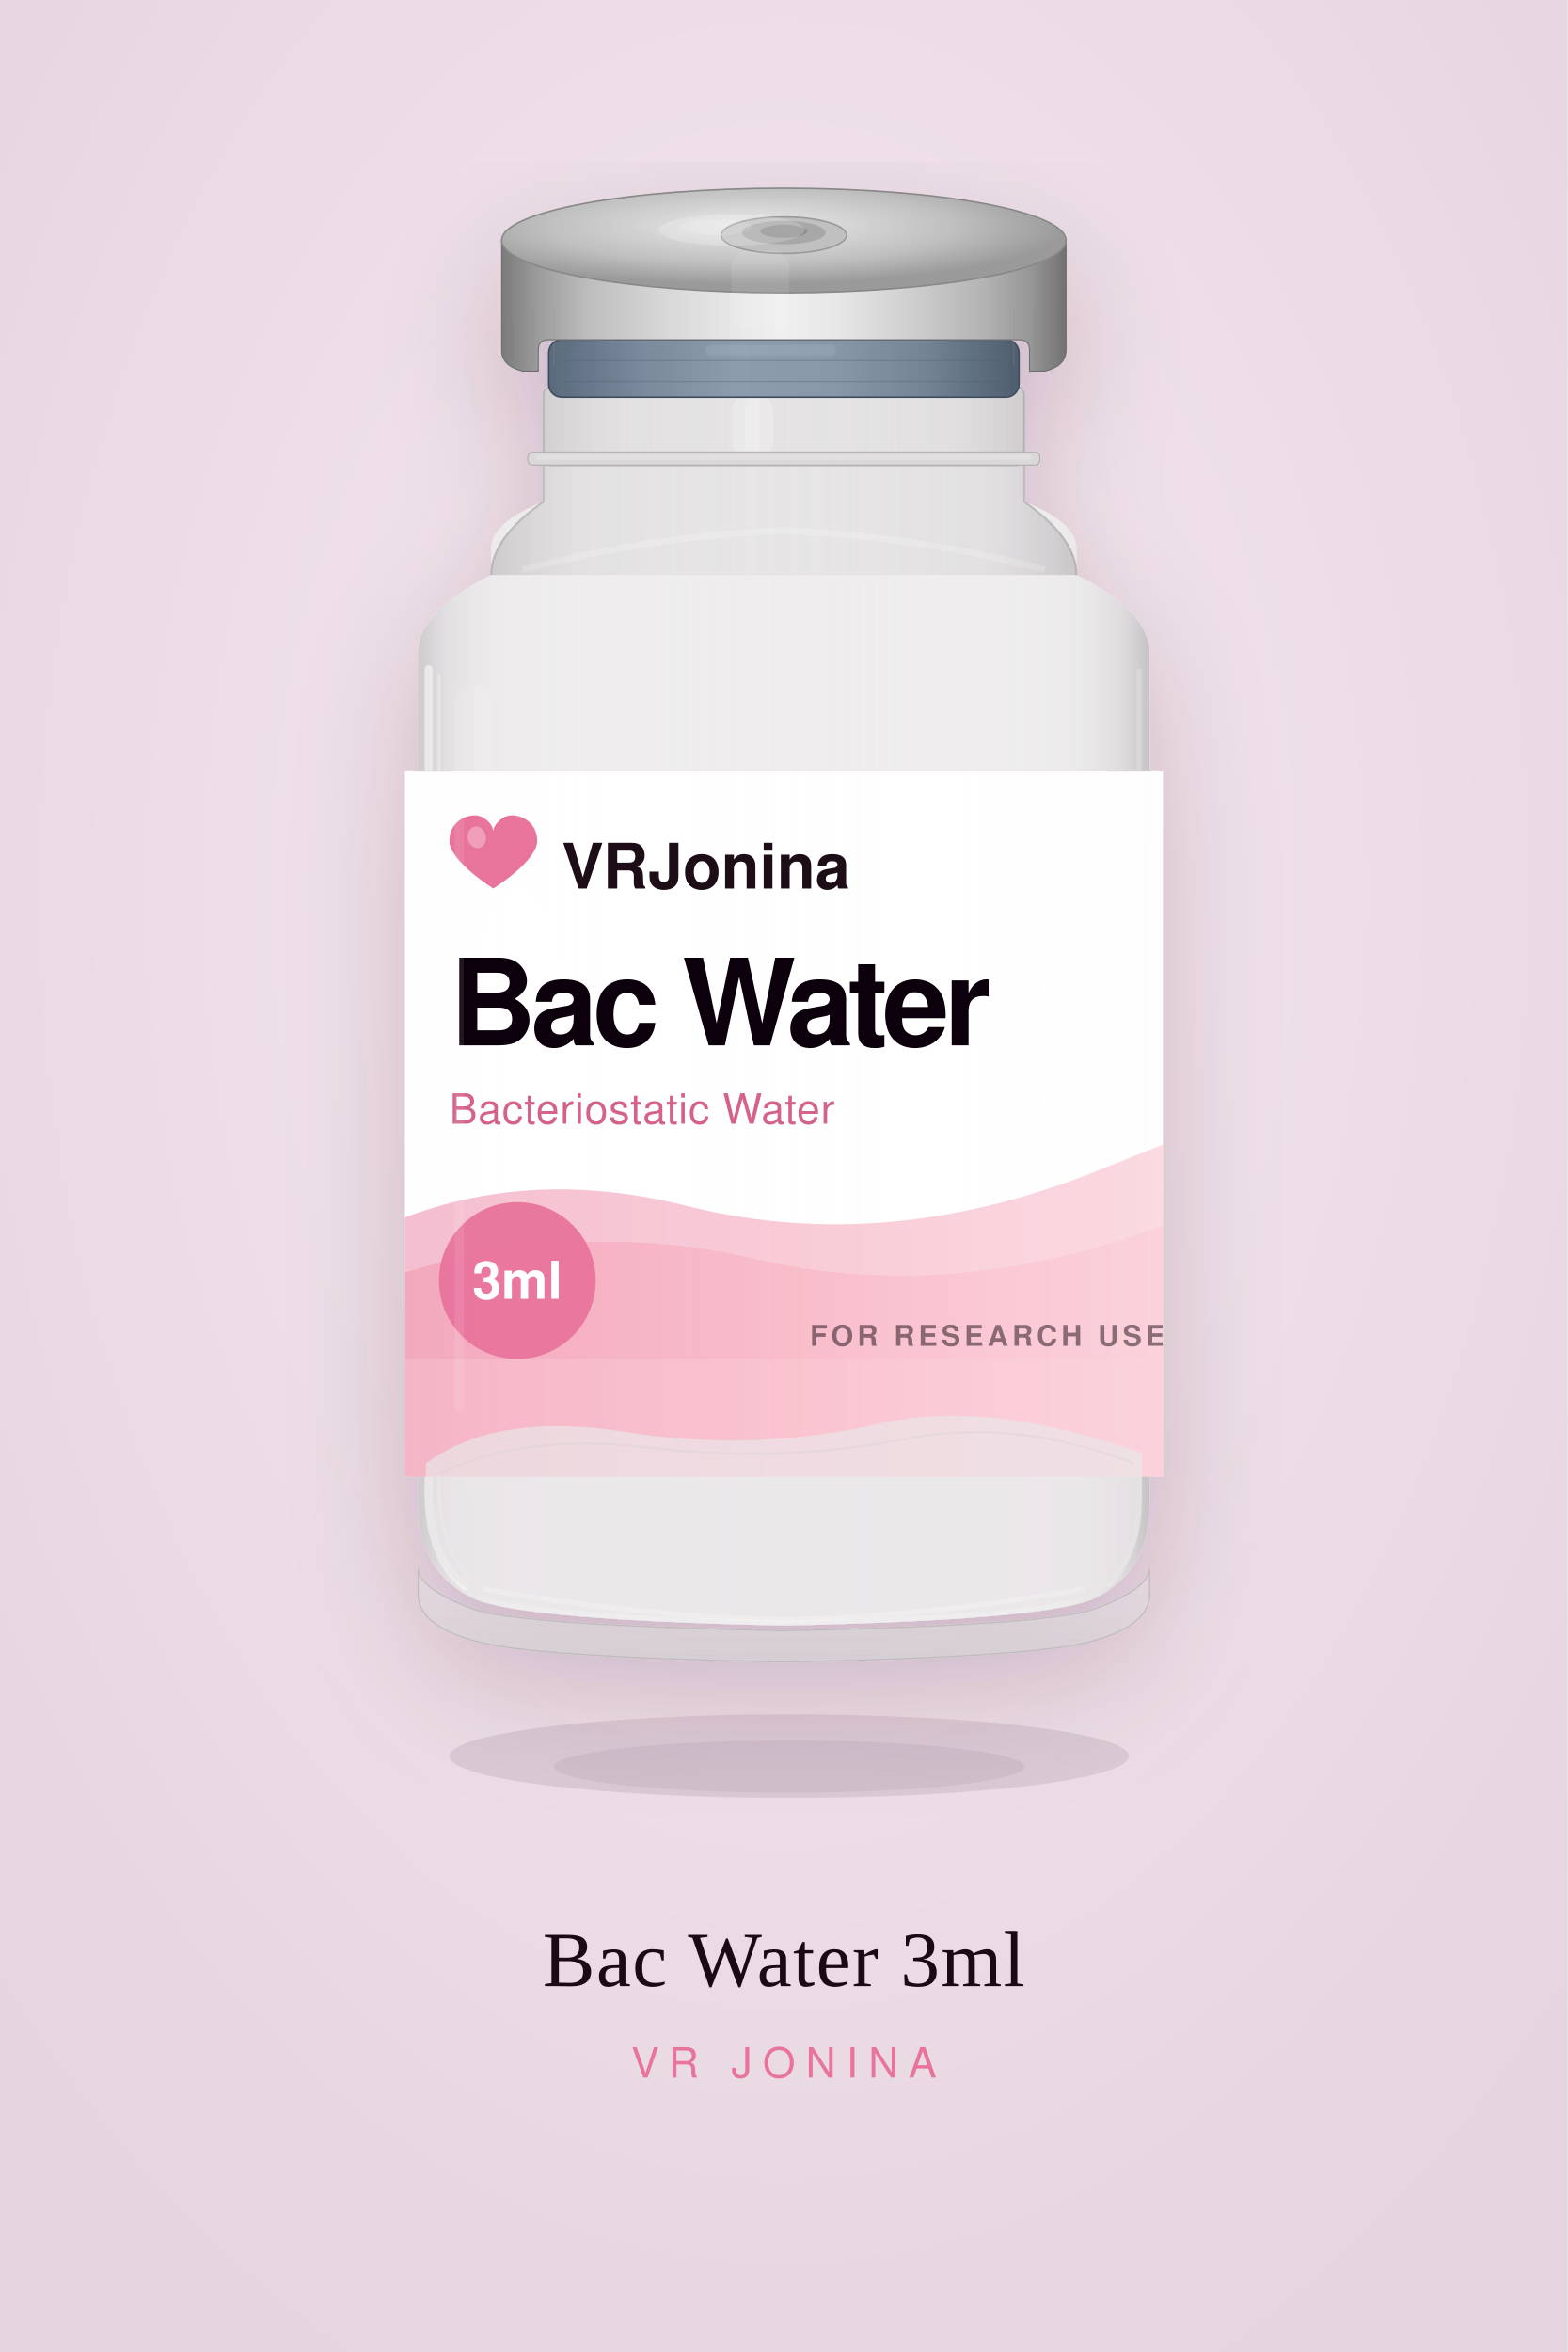
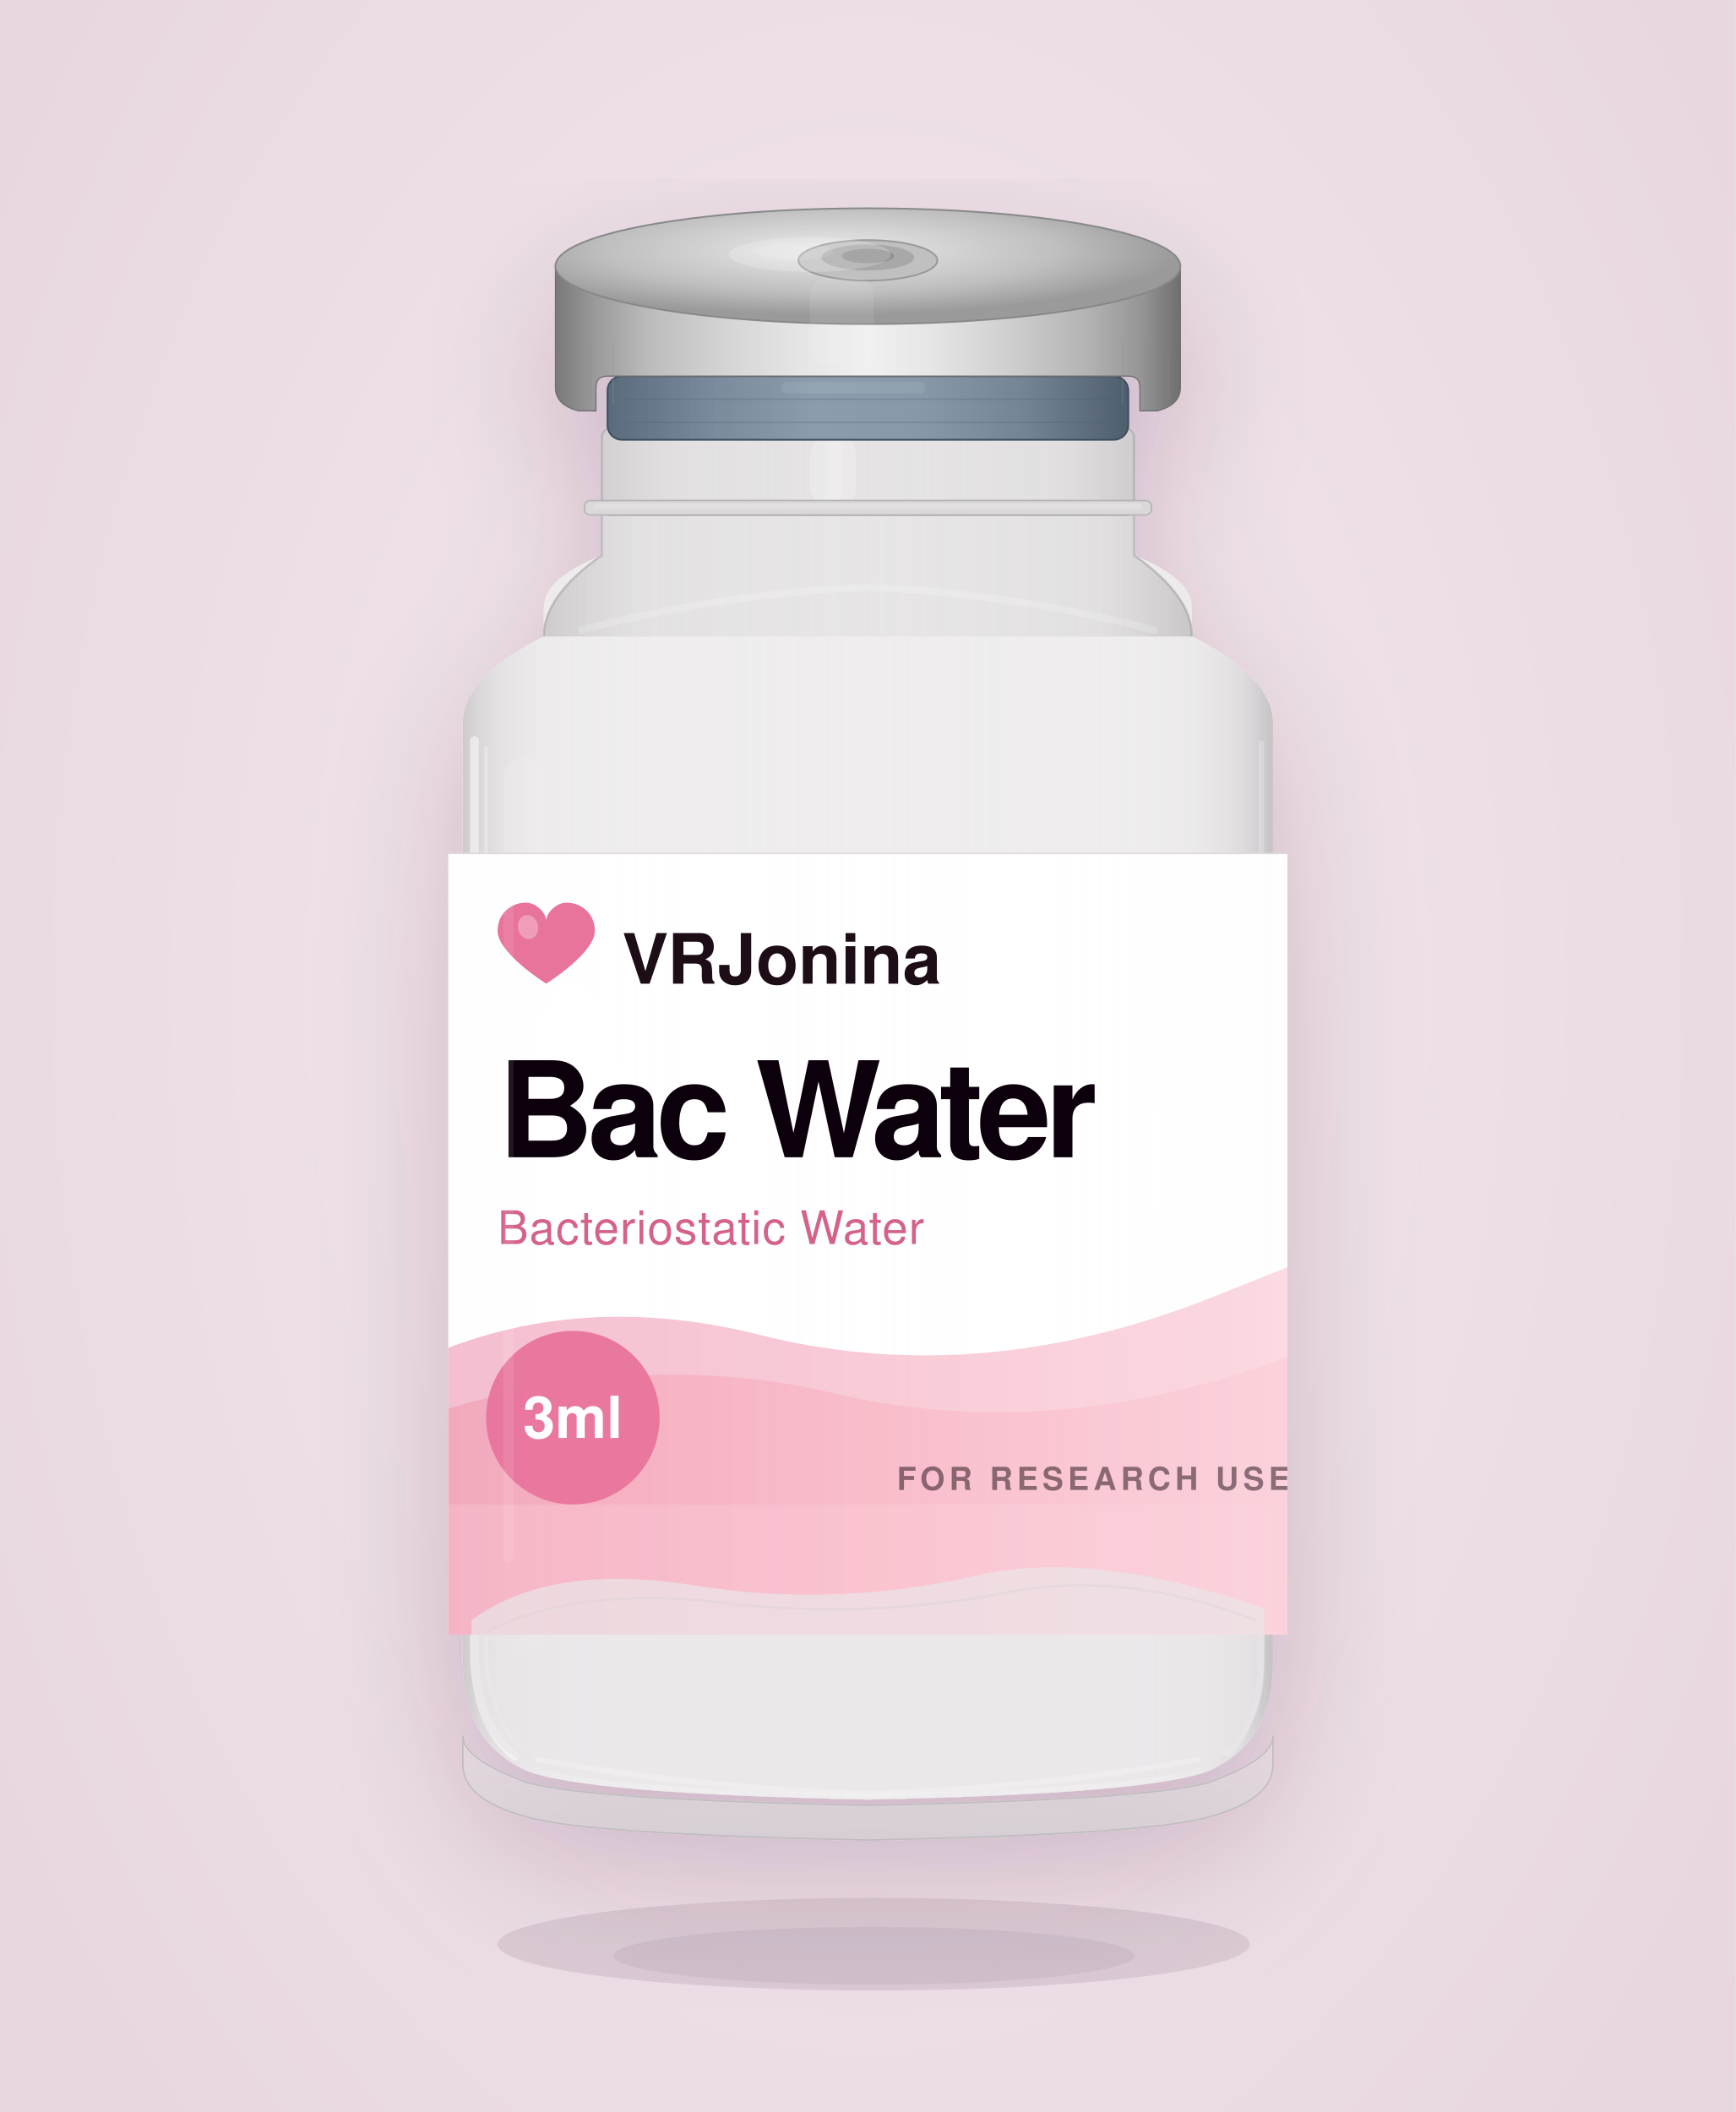
- <svg xmlns="http://www.w3.org/2000/svg" viewBox="0 0 600 900" width="600" height="900">
+ <svg xmlns="http://www.w3.org/2000/svg" viewBox="0 0 600 730">
  <defs>
    <radialGradient id="bgGrad" cx="50%" cy="38%" r="70%">
      <stop offset="0%" stop-color="#F4E8F0" />
      <stop offset="100%" stop-color="#E6D4DE" />
    </radialGradient>
    <linearGradient id="capSide" x1="0" y1="0" x2="1" y2="0">
      <stop offset="0%" stop-color="#7A7A7A" />
      <stop offset="6%" stop-color="#999" />
      <stop offset="15%" stop-color="#BCBCBC" />
      <stop offset="28%" stop-color="#D6D6D6" />
      <stop offset="40%" stop-color="#E6E6E6" />
      <stop offset="50%" stop-color="#F0F0F0" />
      <stop offset="60%" stop-color="#E6E6E6" />
      <stop offset="72%" stop-color="#D0D0D0" />
      <stop offset="85%" stop-color="#B4B4B4" />
      <stop offset="94%" stop-color="#959595" />
      <stop offset="100%" stop-color="#707070" />
    </linearGradient>
    <radialGradient id="capTop" cx="44%" cy="36%" r="56%">
      <stop offset="0%" stop-color="#E8E8E8" />
      <stop offset="30%" stop-color="#D6D6D6" />
      <stop offset="65%" stop-color="#BFBFBF" />
      <stop offset="100%" stop-color="#9A9A9A" />
    </radialGradient>
    <linearGradient id="rubber" x1="0" y1="0" x2="1" y2="0">
      <stop offset="0%" stop-color="#5A6A7C" />
      <stop offset="20%" stop-color="#7A8A9C" />
      <stop offset="40%" stop-color="#8C9CAC" />
      <stop offset="60%" stop-color="#8898A8" />
      <stop offset="80%" stop-color="#748494" />
      <stop offset="100%" stop-color="#4E5E6E" />
    </linearGradient>
    <linearGradient id="glassBody" x1="0" y1="0" x2="1" y2="0">
      <stop offset="0%" stop-color="#B0ACB0" stop-opacity="0.55" />
      <stop offset="4%" stop-color="#D0CCD0" stop-opacity="0.4" />
      <stop offset="10%" stop-color="#E8E6E8" stop-opacity="0.25" />
      <stop offset="20%" stop-color="#F4F3F4" stop-opacity="0.12" />
      <stop offset="50%" stop-color="#FAFAFA" stop-opacity="0.05" />
      <stop offset="80%" stop-color="#F4F3F4" stop-opacity="0.12" />
      <stop offset="90%" stop-color="#E4E2E4" stop-opacity="0.25" />
      <stop offset="96%" stop-color="#C8C4C8" stop-opacity="0.4" />
      <stop offset="100%" stop-color="#A09CA0" stop-opacity="0.55" />
    </linearGradient>
    <linearGradient id="glassShoulder" x1="0" y1="0" x2="1" y2="0">
      <stop offset="0%" stop-color="#A8A4A8" stop-opacity="0.5" />
      <stop offset="15%" stop-color="#D8D6D8" stop-opacity="0.3" />
      <stop offset="50%" stop-color="#F0F0F0" stop-opacity="0.1" />
      <stop offset="85%" stop-color="#D4D2D4" stop-opacity="0.3" />
      <stop offset="100%" stop-color="#9C989C" stop-opacity="0.5" />
    </linearGradient>
    <linearGradient id="pinkWave" x1="0" y1="0" x2="1" y2="0">
      <stop offset="0%" stop-color="#F0889E" />
      <stop offset="40%" stop-color="#F8A0B4" />
      <stop offset="100%" stop-color="#FCC8D4" />
    </linearGradient>
    <linearGradient id="pinkWave2" x1="0" y1="0" x2="1" y2="0">
      <stop offset="0%" stop-color="#E87098" />
      <stop offset="50%" stop-color="#F08CA4" />
      <stop offset="100%" stop-color="#F8B0C0" />
    </linearGradient>
    <filter id="vialShadow" x="-30%" y="-5%" width="160%" height="120%">
      <feDropShadow dx="0" dy="18" stdDeviation="22" flood-color="#3A1830" flood-opacity="0.18" />
    </filter>
    <linearGradient id="glassBottom" x1="0" y1="0" x2="0" y2="1">
      <stop offset="0%" stop-color="#E0DCE0" stop-opacity="0.3" />
      <stop offset="100%" stop-color="#D0CCD0" stop-opacity="0.6" />
    </linearGradient>
    <clipPath id="vialClip">
      <path d="M155 248 Q155 230 185 215 L185 205 Q185 195 205 188 L205 170 L395 170 L395 188 Q415 195 415 205 L415 215 Q445 230 445 248 L445 580 Q445 610 420 620 Q400 628 300 630 Q200 628 180 620 Q155 610 155 580 Z" />
    </clipPath>
  </defs>
  <rect width="600" height="900" fill="url(#bgGrad)" />
  <g filter="url(#vialShadow)">
    <path d="M160 250 Q160 234 188 220 L188 210 Q188 200 208 192 L208 175 L392 175 L392 192 Q412 200 412 210 L412 220 Q440 234 440 250 L440 575 Q440 602 418 612 Q398 620 300 622 Q202 620 182 612 Q160 602 160 575 Z" fill="#EEECED" />
    <path d="M160 250 Q160 234 188 220 L188 210 Q188 200 208 192 L208 175 L392 175 L392 192 Q412 200 412 210 L412 220 Q440 234 440 250 L440 575 Q440 602 418 612 Q398 620 300 622 Q202 620 182 612 Q160 602 160 575 Z" fill="url(#glassBody)" />
    <path d="M164 256 L164 570 Q164 596 178 607" stroke="white" stroke-width="3" fill="none" opacity="0.5" stroke-linecap="round" />
    <path d="M168 258 L168 568 Q168 592 180 604" stroke="white" stroke-width="1.2" fill="none" opacity="0.3" />
    <rect x="174" y="262" width="14" height="310" rx="7" fill="white" opacity="0.1" />
    <path d="M436 256 L436 570 Q436 596 424 607" stroke="white" stroke-width="1.8" fill="none" opacity="0.22" />
    <ellipse cx="200" cy="420" rx="22" ry="80" fill="white" opacity="0.08" transform="rotate(-2, 200, 420)" />
    <ellipse cx="410" cy="400" rx="12" ry="60" fill="white" opacity="0.05" />
    <path d="M188 220 Q188 206 208 192 L208 175 L392 175 L392 192 Q412 206 412 220" fill="#E6E4E5" stroke="#C0BCBE" stroke-width="0.8" />
    <path d="M188 220 Q188 206 208 192 L208 175 L392 175 L392 192 Q412 206 412 220" fill="url(#glassShoulder)" opacity="0.8" />
    <path d="M200 218 Q250 205 300 203 Q350 205 400 218" stroke="white" stroke-width="2.5" fill="none" opacity="0.18" />
    <rect x="208" y="148" width="184" height="30" rx="3" fill="#E4E2E3" stroke="#BCBABC" stroke-width="0.8" />
    <rect x="208" y="148" width="184" height="30" rx="3" fill="url(#glassShoulder)" opacity="0.6" />
    <rect x="280" y="150" width="16" height="26" rx="8" fill="white" opacity="0.22" />
    <rect x="285" y="152" width="6" height="22" rx="3" fill="white" opacity="0.14" />
    <rect x="202" y="173" width="196" height="5" rx="2" fill="#DAD8D9" stroke="#B4B2B4" stroke-width="0.5" />
    <rect x="205" y="174" width="190" height="2" rx="1" fill="white" opacity="0.18" />
    <rect x="210" y="130" width="180" height="22" rx="5" fill="url(#rubber)" stroke="#3E4E5E" stroke-width="0.6" />
    <line x1="216" y1="138" x2="384" y2="138" stroke="#4E5E6E" stroke-width="0.5" opacity="0.3" />
    <line x1="216" y1="146" x2="384" y2="146" stroke="#4E5E6E" stroke-width="0.5" opacity="0.3" />
    <rect x="270" y="132" width="50" height="4" rx="2" fill="white" opacity="0.08" />
    <path d="M192 92 L192 134 Q192 140 200 142 L206 142 L206 134 Q206 130 210 130 L390 130 Q394 130 394 134 L394 142 L400 142 Q408 140 408 134 L408 92 Z" fill="url(#capSide)" stroke="#6E6E6E" stroke-width="0.4" />
    <line x1="196" y1="138" x2="196" y2="122" stroke="#808080" stroke-width="0.8" opacity="0.45" />
    <line x1="204" y1="140" x2="204" y2="118" stroke="#888" stroke-width="0.5" opacity="0.35" />
    <line x1="212" y1="140" x2="212" y2="118" stroke="#909090" stroke-width="0.4" opacity="0.3" />
    <line x1="388" y1="140" x2="388" y2="118" stroke="#909090" stroke-width="0.4" opacity="0.3" />
    <line x1="396" y1="140" x2="396" y2="118" stroke="#888" stroke-width="0.5" opacity="0.35" />
    <line x1="404" y1="138" x2="404" y2="122" stroke="#808080" stroke-width="0.8" opacity="0.45" />
    <ellipse cx="300" cy="92" rx="108" ry="20" fill="url(#capTop)" stroke="#888" stroke-width="0.6" />
    <ellipse cx="300" cy="90" rx="24" ry="7" fill="#C0C0C0" stroke="#999" stroke-width="0.6" />
    <ellipse cx="300" cy="89" rx="16" ry="4.5" fill="#A8A8A8" />
    <ellipse cx="300" cy="88.5" rx="9" ry="2.5" fill="#8E8E8E" />
    <ellipse cx="280" cy="88" rx="28" ry="6" fill="white" opacity="0.2" />
    <ellipse cx="274" cy="87" rx="14" ry="3" fill="white" opacity="0.1" />
    <rect x="280" y="96" width="22" height="30" rx="6" fill="white" opacity="0.08" />
    <g clip-path="url(#vialClip)">
      <rect x="145" y="295" width="310" height="270" fill="white" opacity="0.97" />
      <line x1="145" y1="295" x2="455" y2="295" stroke="#E0D8DC" stroke-width="0.5" />
      <g transform="translate(172, 312) scale(0.7)">
        <path d="M24 40 C24 40, 0 25, 0 14 C0 5, 7 0, 14 0 C19 0, 24 5, 24 9 C24 5, 29 0, 34 0 C41 0, 48 5, 48 14 C48 25, 24 40, 24 40Z" fill="#E8739B" />
        <ellipse cx="15" cy="12" rx="5" ry="6" fill="white" opacity="0.3" transform="rotate(-12, 15, 12)" />
      </g>
      <text x="215" y="340" font-family="'Helvetica Neue', Helvetica, Arial, sans-serif" font-weight="800" font-size="24" fill="#1A0A14">VR</text>
      <text x="248" y="340" font-family="'Helvetica Neue', Helvetica, Arial, sans-serif" font-weight="600" font-size="24" fill="#1A0A14">Jonina</text>
      <text x="172" y="400" font-family="'Helvetica Neue', Helvetica, Arial, sans-serif" font-weight="900" font-size="46" fill="#0A0008" letter-spacing="-2">Bac Water</text>
      <text x="172" y="430" font-family="'Helvetica Neue', Helvetica, Arial, sans-serif" font-weight="400" font-size="16" fill="#D4628A" letter-spacing="0.3">Bacteriostatic Water</text>
      <path d="M145 470 Q200 445 265 462 Q340 480 420 448 Q440 440 455 434 L455 565 L145 565 Z" fill="url(#pinkWave2)" opacity="0.45" />
      <path d="M145 490 Q220 465 290 482 Q370 500 455 465 L455 565 L145 565 Z" fill="url(#pinkWave)" opacity="0.4" />
      <rect x="145" y="520" width="310" height="45" fill="#FCD8E0" opacity="0.25" />
      <circle cx="198" cy="490" r="30" fill="#E8739B" opacity="0.93" />
      <text x="198" y="497" text-anchor="middle" font-family="'Helvetica Neue', Helvetica, Arial, sans-serif" font-weight="700" font-size="20" fill="white">3ml</text>
      <text x="310" y="515" font-family="'Helvetica Neue', Helvetica, Arial, sans-serif" font-weight="600" font-size="11" fill="#1A0A14" letter-spacing="1.5" opacity="0.5">FOR RESEARCH USE</text>
    </g>
    <rect x="174" y="300" width="3.5" height="240" rx="1.75" fill="white" opacity="0.1" clip-path="url(#vialClip)" />
    <g clip-path="url(#vialClip)">
      <path d="M163 560 Q190 540 240 548 Q290 556 340 544 Q380 536 437 556 L437 575 Q437 600 418 610 Q398 618 300 620 Q202 618 182 610 Q163 600 163 575 Z" fill="#EAE6E8" opacity="0.7" />
      <path d="M168 564 Q200 548 250 554 Q300 560 350 550 Q390 543 434 560" stroke="#D8D2D5" stroke-width="0.8" fill="none" opacity="0.4" />
    </g>
    <path d="M160 600 Q160 608 182 616 Q202 622 300 624 Q398 622 418 616 Q440 608 440 600 L440 610 Q440 622 418 628 Q398 634 300 636 Q202 634 182 628 Q160 622 160 610 Z" fill="url(#glassBottom)" stroke="#C0BCBE" stroke-width="0.5" />
    <path d="M185 608 Q240 618 300 620 Q360 618 415 608" stroke="white" stroke-width="2" fill="none" opacity="0.2" />
  </g>
  <ellipse cx="302" cy="672" rx="130" ry="16" fill="#3A1830" opacity="0.1" />
  <ellipse cx="302" cy="676" rx="90" ry="10" fill="#3A1830" opacity="0.06" />
  <text x="300" y="760" text-anchor="middle" font-family="Georgia, 'Times New Roman', serif" font-size="30" fill="#1A0A14" letter-spacing="0.5">Bac Water 3ml</text>
  <text x="300" y="795" text-anchor="middle" font-family="'Helvetica Neue', Helvetica, Arial, sans-serif" font-weight="500" font-size="16" fill="#E8739B" letter-spacing="4">VR JONINA</text>
</svg>
